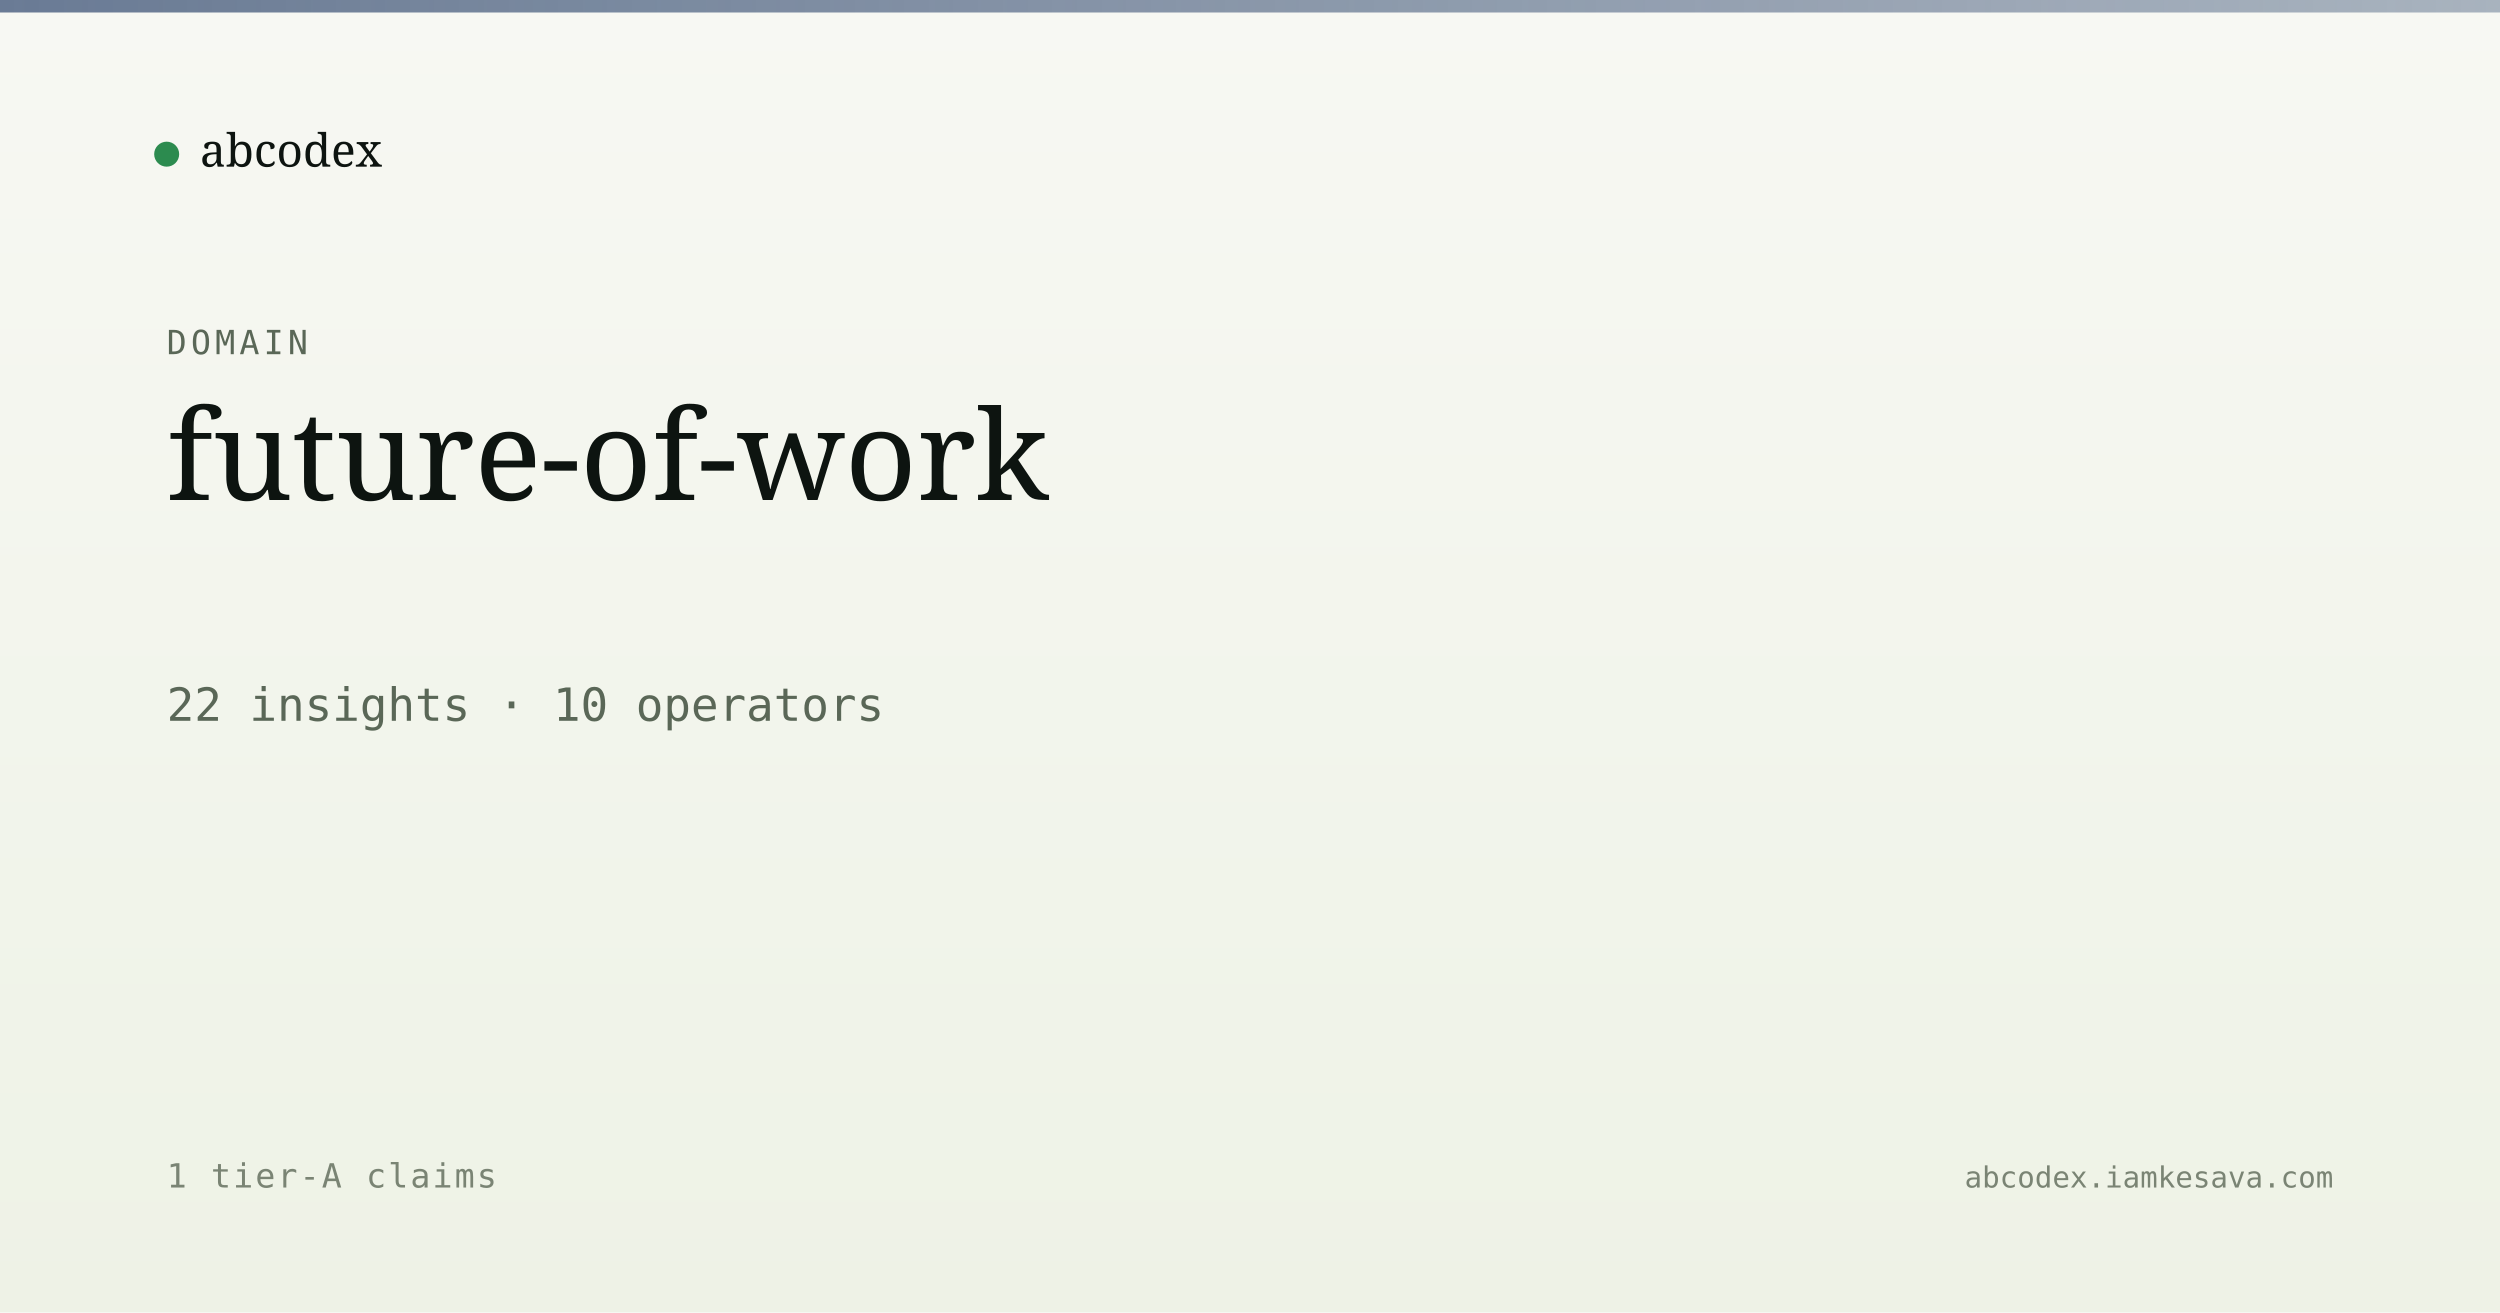
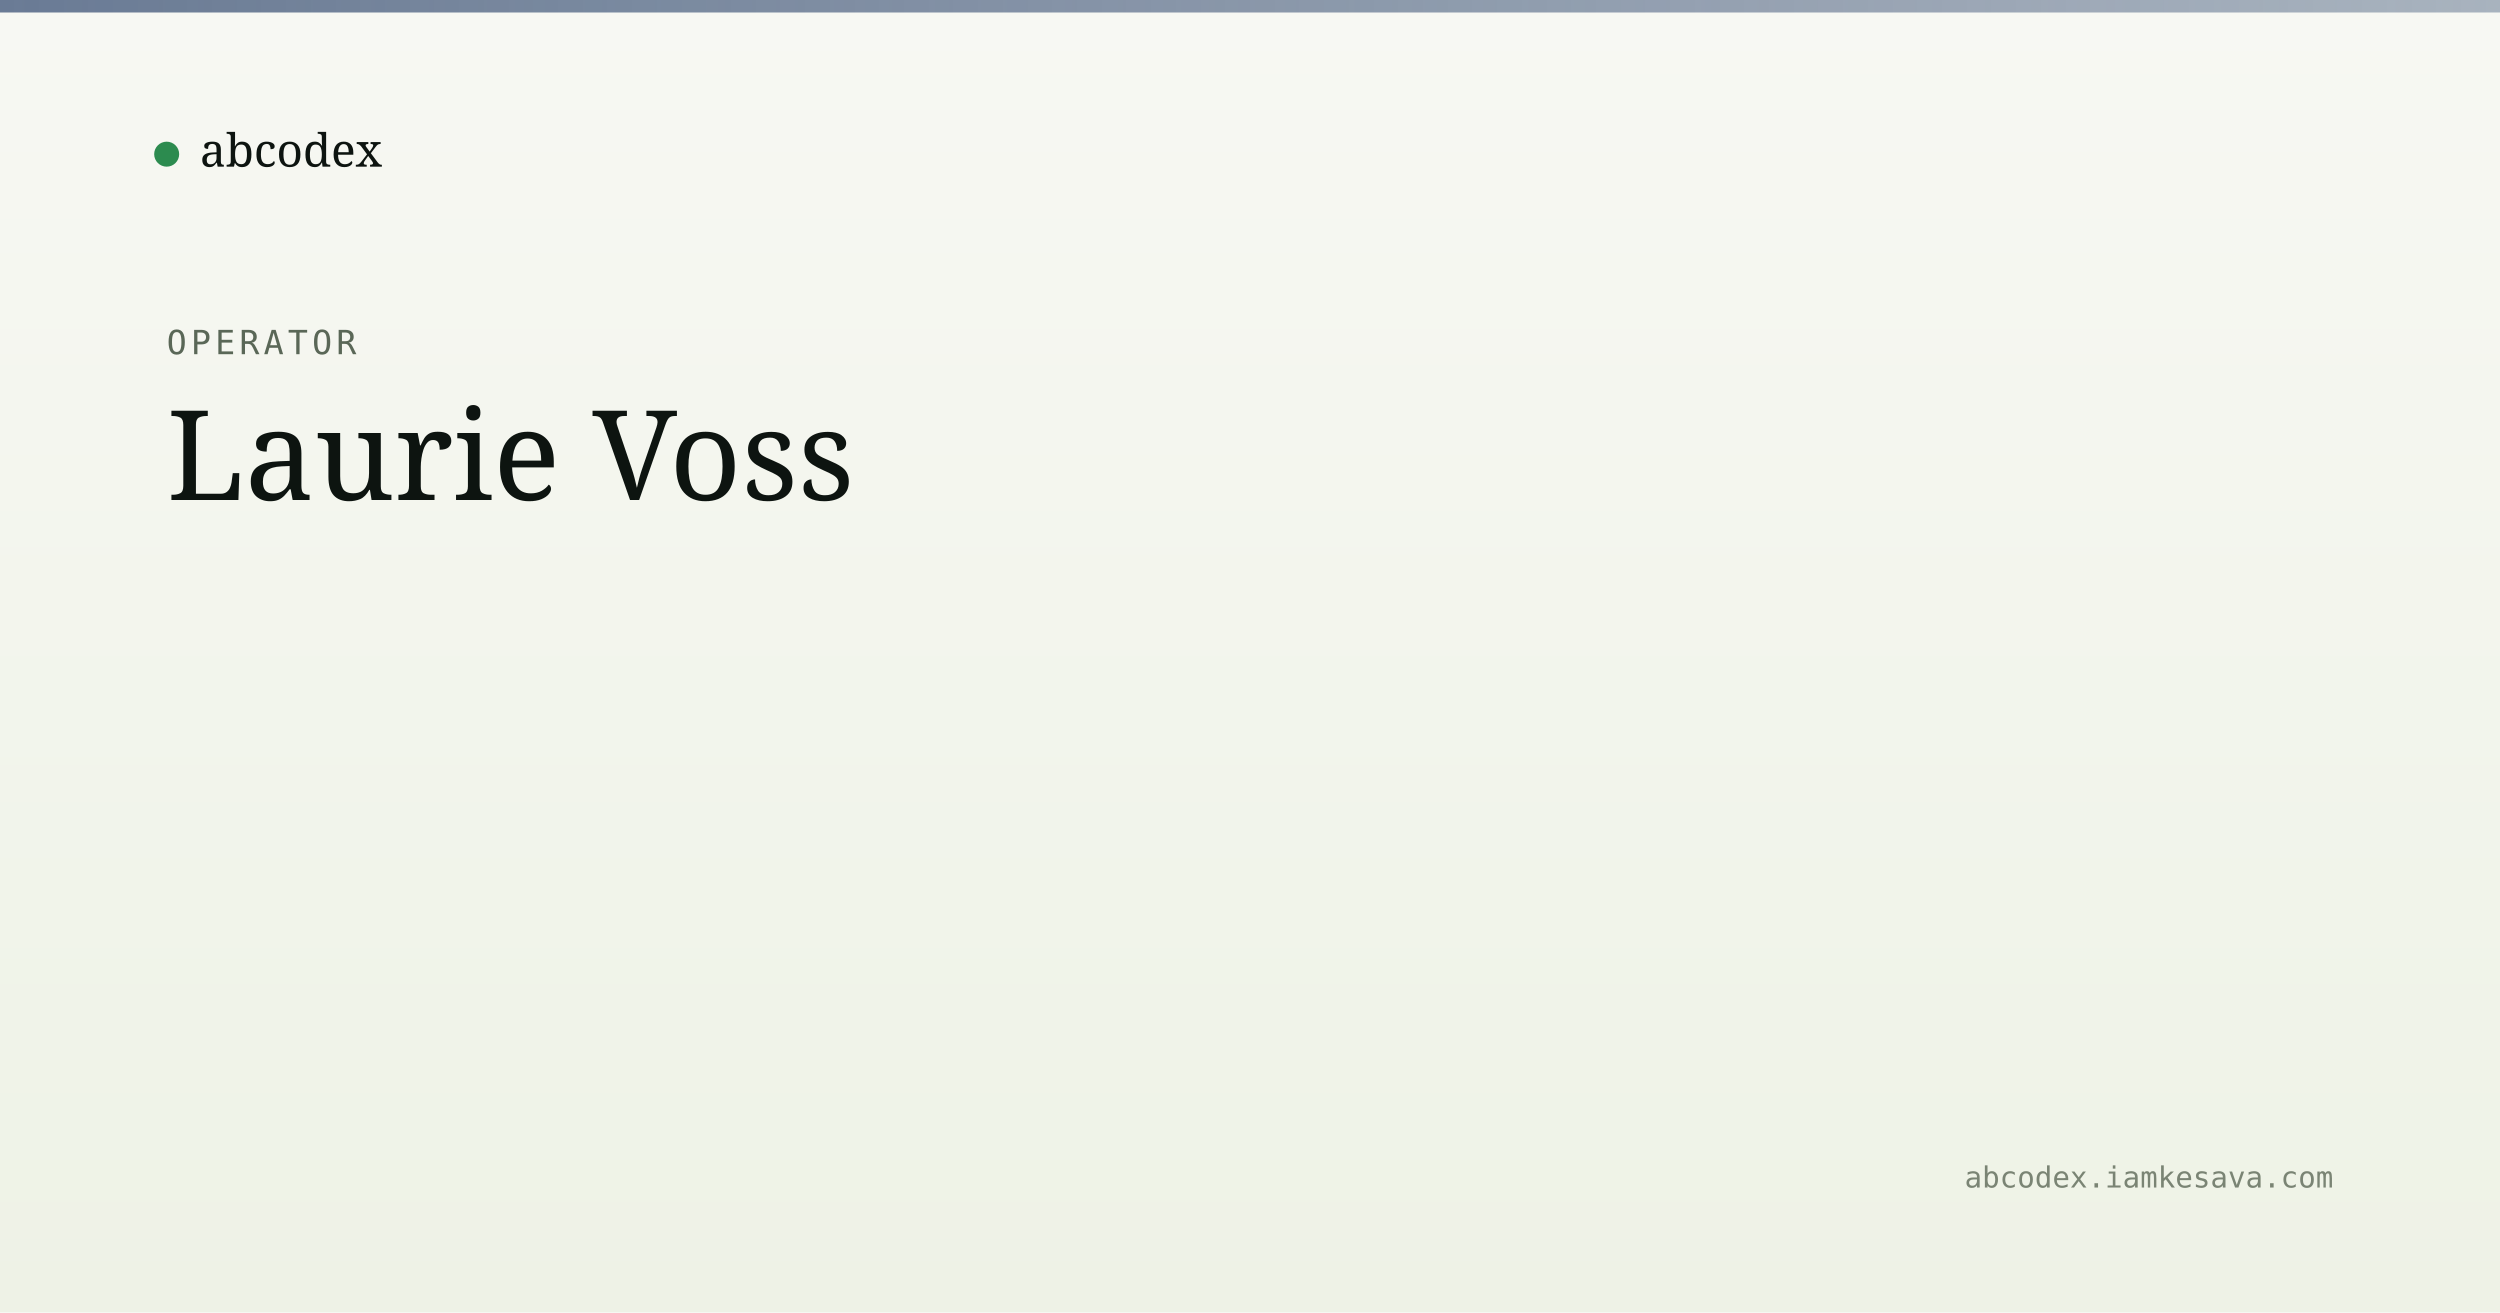
<svg xmlns="http://www.w3.org/2000/svg" viewBox="0 0 1200 630" width="1200" height="630">
  <defs>
    <linearGradient id="bg" x1="0" y1="0" x2="0" y2="1">
      <stop offset="0" stop-color="#f7f8f3" />
      <stop offset="1" stop-color="#eef2e6" />
    </linearGradient>
    <linearGradient id="band" x1="0" y1="0" x2="1" y2="0">
      <stop offset="0" stop-color="#5a6d8a" stop-opacity="0.9" />
      <stop offset="1" stop-color="#5a6d8a" stop-opacity="0.5" />
    </linearGradient>
  </defs>
  <rect width="1200" height="630" fill="url(#bg)" />
  <rect x="0" y="0" width="1200" height="6" fill="url(#band)" />
  <g transform="translate(80, 60)">
    <circle cx="0" cy="14" r="6" fill="#2c8b4f" />
    <text x="16" y="20" font-family="Newsreader, serif" font-size="22" fill="#0d1410">abcodex</text>
  </g>
-   <text x="80" y="170" font-family="JetBrains Mono, monospace" font-size="16" fill="#5a6757" letter-spacing="2">DOMAIN</text>
-   <text x="80" y="240" font-family="Newsreader, serif" font-size="60" font-weight="500" fill="#0d1410">future-of-work</text>
-   <text x="80" y="346" font-family="JetBrains Mono, monospace" font-size="22" fill="#5a6757">22 insights · 10 operators</text>
-   <text x="80" y="570" font-family="JetBrains Mono, monospace" font-size="16" fill="#7a8474" letter-spacing="1">1 tier-A claims</text>
+   <text x="80" y="170" font-family="JetBrains Mono, monospace" font-size="16" fill="#5a6757" letter-spacing="2">OPERATOR</text>
+   <text x="80" y="240" font-family="Newsreader, serif" font-size="60" font-weight="500" fill="#0d1410">Laurie Voss</text>
  <text x="1120" y="570" text-anchor="end" font-family="JetBrains Mono, monospace" font-size="14" fill="#7a8474">abcodex.iamkesava.com</text>
</svg>
